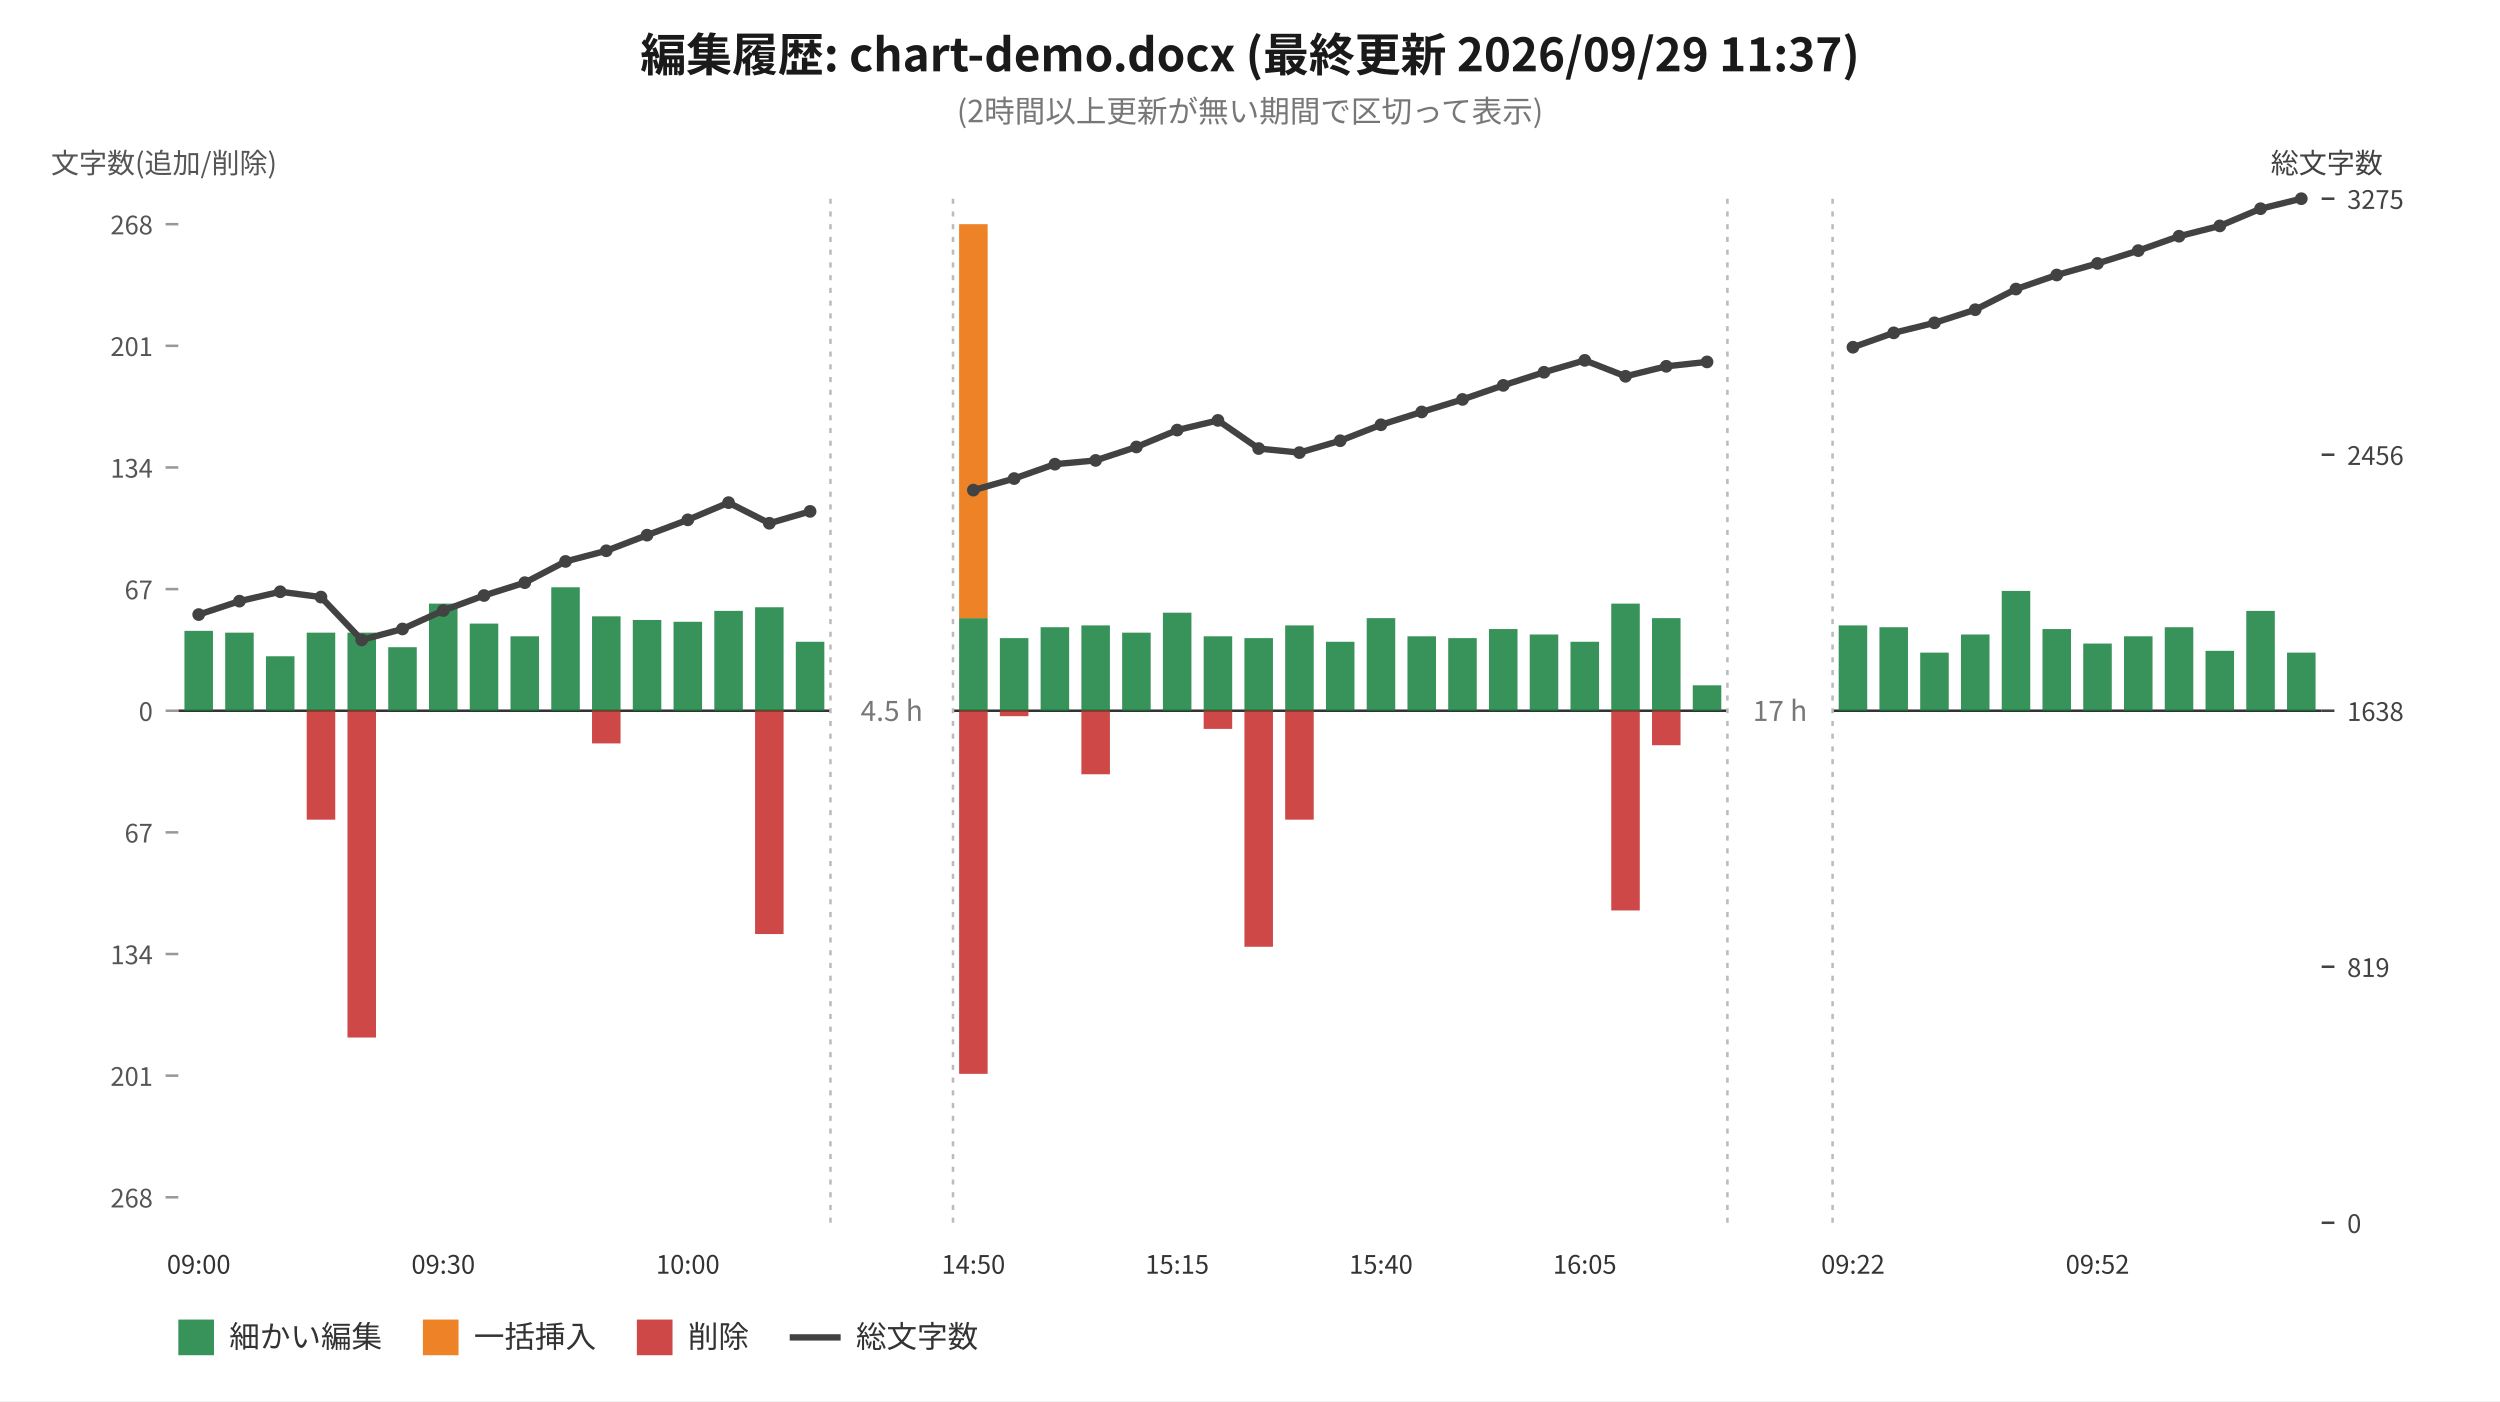
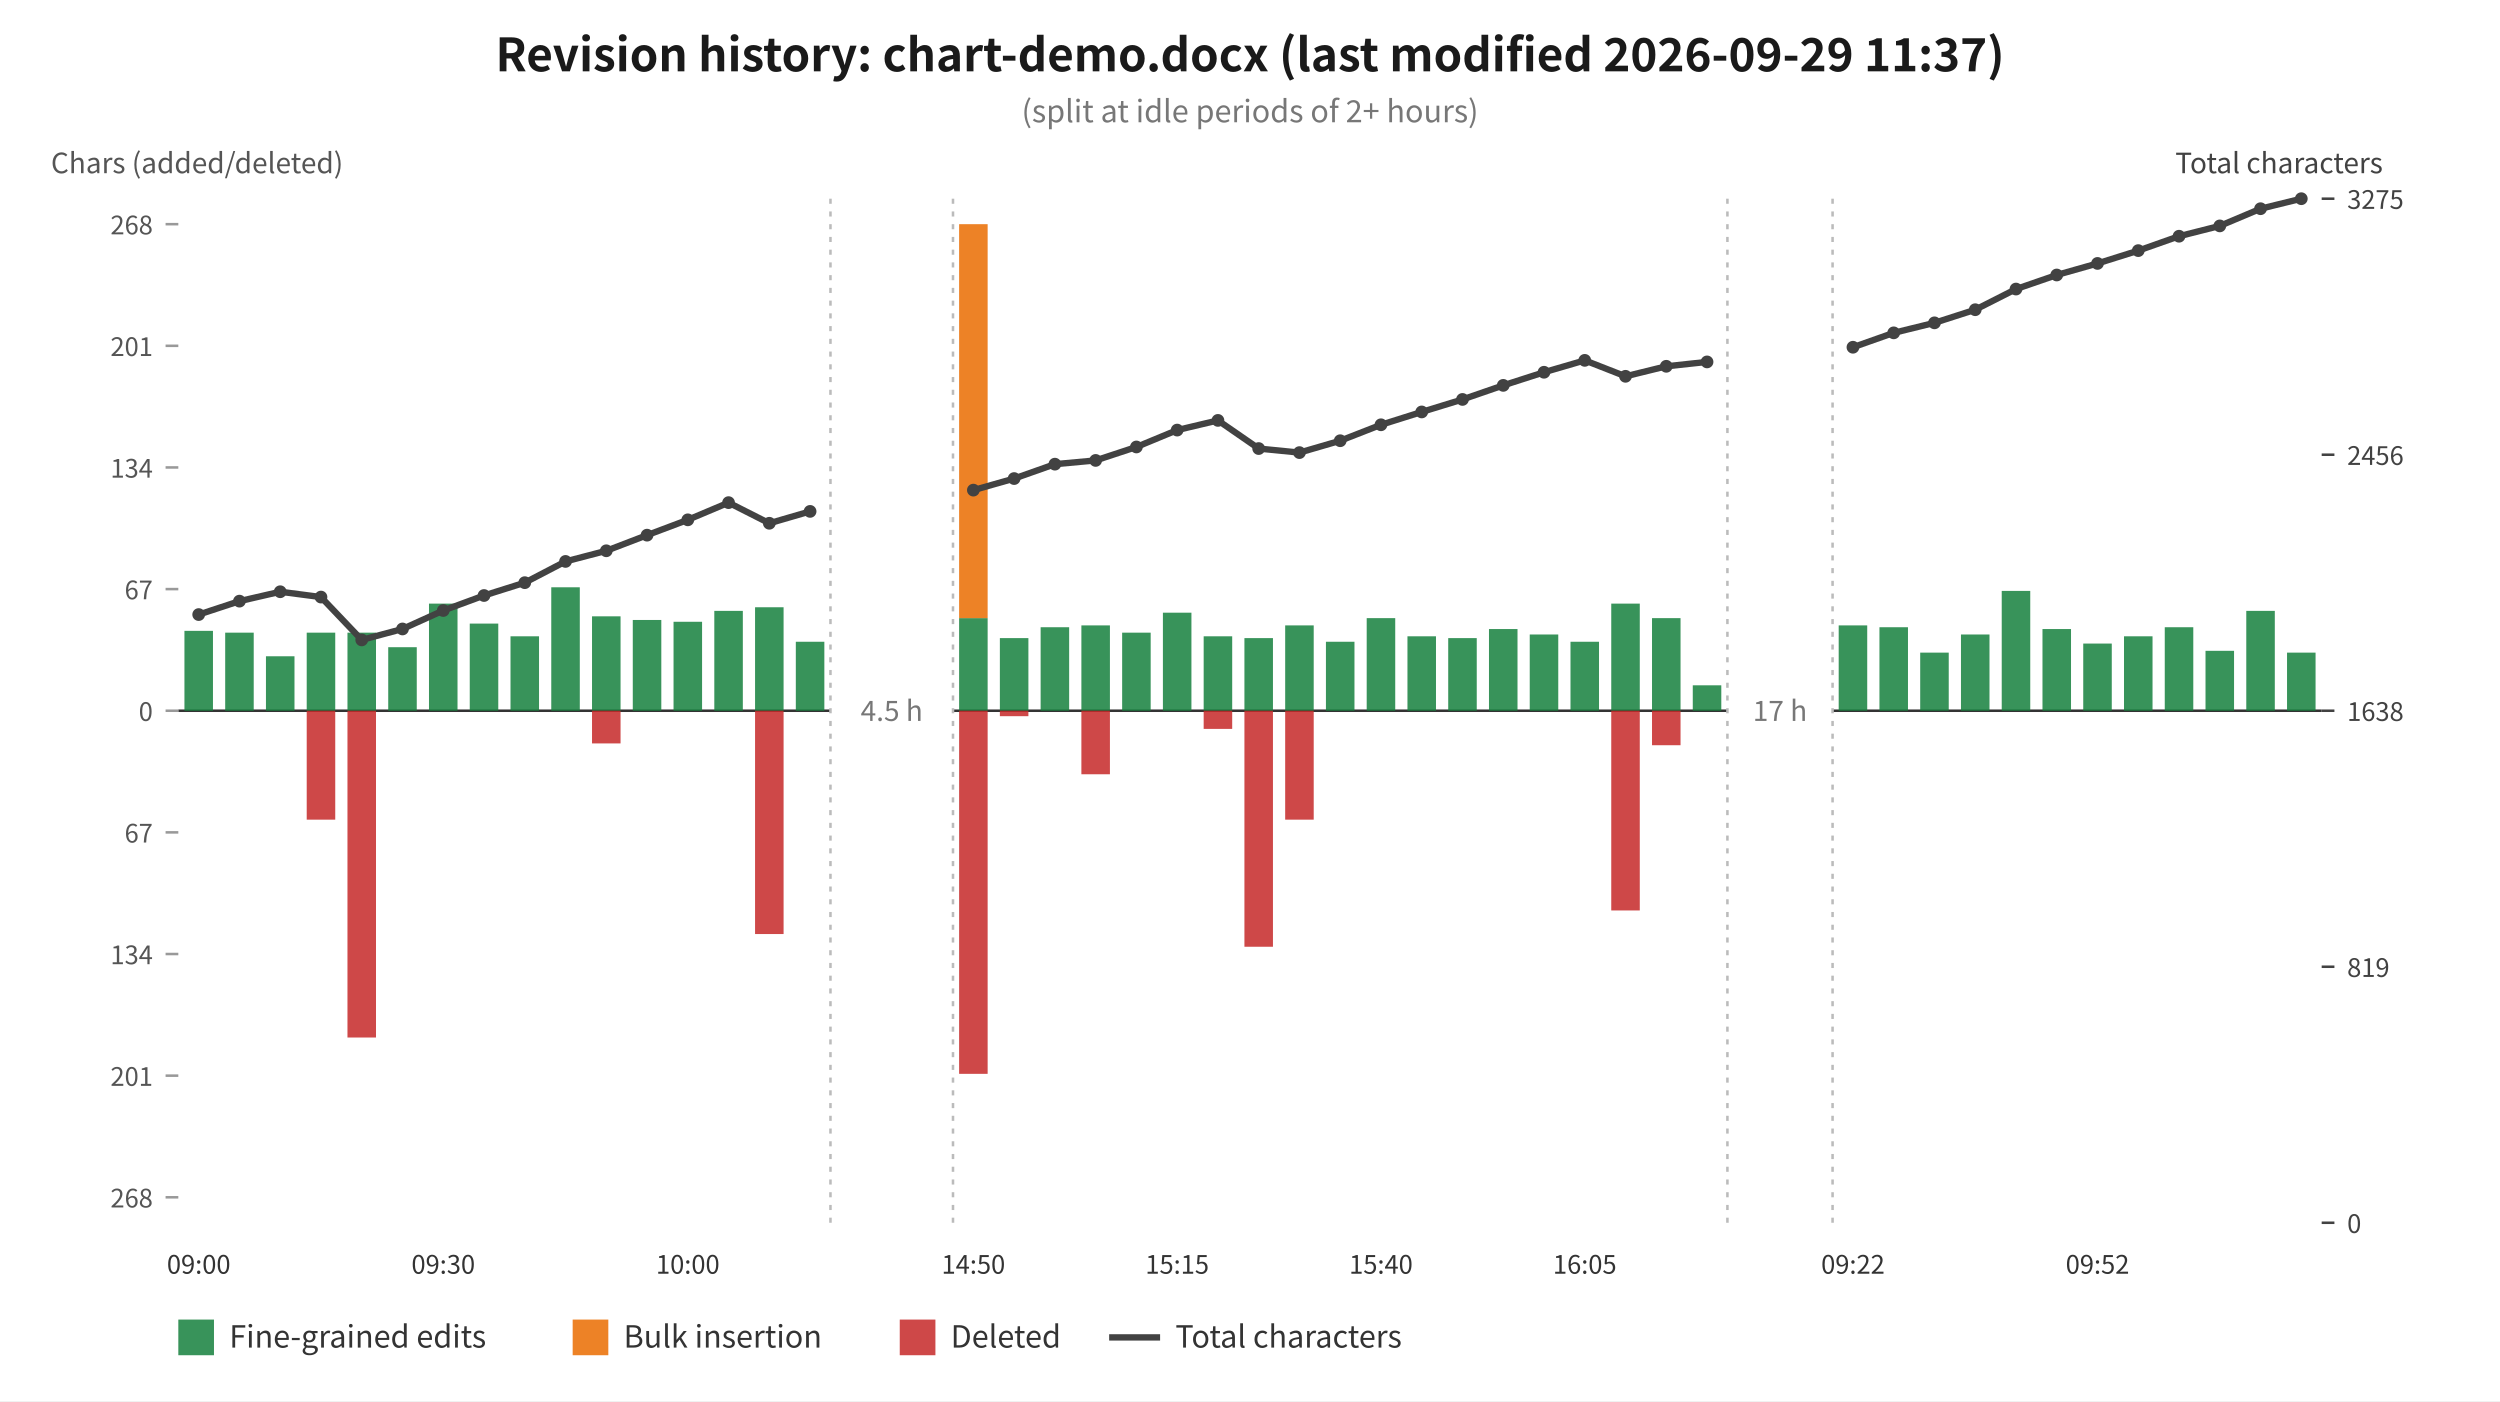
<svg xmlns="http://www.w3.org/2000/svg" width="981.38" height="550" viewBox="0 0 981.38 550" font-family="'Noto Sans CJK JP', 'Noto Sans JP', 'Yu Gothic', 'Hiragino Sans', Meiryo, 'MS PGothic', 'Helvetica Neue', Arial, sans-serif">
  <rect width="100%" height="100%" fill="#ffffff" />
-   <text x="490.69" y="28" text-anchor="middle" font-size="18" font-weight="bold" fill="#1a1a1a">編集履歴: chart-demo.docx (最終更新 2026/09/29 11:37)</text>
-   <text x="490.69" y="48" text-anchor="middle" font-size="12" fill="#777">(2時間以上更新が無い期間で区切って表示)</text>
+   <text x="490.69" y="28" text-anchor="middle" font-size="18" font-weight="bold" fill="#1a1a1a">Revision history: chart-demo.docx (last modified 2026-09-29 11:37)</text>
+   <text x="490.69" y="48" text-anchor="middle" font-size="12" fill="#777">(split at idle periods of 2+ hours)</text>
  <line x1="70.00" y1="279" x2="326.00" y2="279" stroke="#333" stroke-width="1" />
  <line x1="374.10" y1="279" x2="678.10" y2="279" stroke="#333" stroke-width="1" />
  <line x1="719.38" y1="279" x2="911.38" y2="279" stroke="#333" stroke-width="1" />
  <line x1="65" y1="470.00" x2="70" y2="470.00" stroke="#999" />
  <text x="60" y="474.00" font-size="10" fill="#555" text-anchor="end">268</text>
  <line x1="65" y1="422.25" x2="70" y2="422.25" stroke="#999" />
  <text x="60" y="426.25" font-size="10" fill="#555" text-anchor="end">201</text>
  <line x1="65" y1="374.50" x2="70" y2="374.50" stroke="#999" />
  <text x="60" y="378.50" font-size="10" fill="#555" text-anchor="end">134</text>
  <line x1="65" y1="326.75" x2="70" y2="326.75" stroke="#999" />
  <text x="60" y="330.75" font-size="10" fill="#555" text-anchor="end">67</text>
  <line x1="65" y1="279.00" x2="70" y2="279.00" stroke="#999" />
  <text x="60" y="283.00" font-size="10" fill="#555" text-anchor="end">0</text>
  <line x1="65" y1="231.25" x2="70" y2="231.25" stroke="#999" />
  <text x="60" y="235.25" font-size="10" fill="#555" text-anchor="end">67</text>
  <line x1="65" y1="183.50" x2="70" y2="183.50" stroke="#999" />
  <text x="60" y="187.50" font-size="10" fill="#555" text-anchor="end">134</text>
  <line x1="65" y1="135.75" x2="70" y2="135.75" stroke="#999" />
  <text x="60" y="139.75" font-size="10" fill="#555" text-anchor="end">201</text>
  <line x1="65" y1="88.00" x2="70" y2="88.00" stroke="#999" />
  <text x="60" y="92.00" font-size="10" fill="#555" text-anchor="end">268</text>
  <line x1="911.38" y1="480.00" x2="916.38" y2="480.00" stroke="#424242" />
  <text x="921.38" y="484.00" font-size="10" fill="#424242" text-anchor="start">0</text>
  <line x1="911.38" y1="379.50" x2="916.38" y2="379.50" stroke="#424242" />
  <text x="921.38" y="383.50" font-size="10" fill="#424242" text-anchor="start">819</text>
  <line x1="911.38" y1="279.00" x2="916.38" y2="279.00" stroke="#424242" />
  <text x="921.38" y="283.00" font-size="10" fill="#424242" text-anchor="start">1638</text>
  <line x1="911.38" y1="178.50" x2="916.38" y2="178.50" stroke="#424242" />
  <text x="921.38" y="182.50" font-size="10" fill="#424242" text-anchor="start">2456</text>
  <line x1="911.38" y1="78.00" x2="916.38" y2="78.00" stroke="#424242" />
  <text x="921.38" y="82.00" font-size="10" fill="#424242" text-anchor="start">3275</text>
  <line x1="326.00" y1="78" x2="326.00" y2="480.00" stroke="#bbb" stroke-dasharray="2,3" />
  <line x1="374.10" y1="78" x2="374.10" y2="480.00" stroke="#bbb" stroke-dasharray="2,3" />
  <rect x="330.00" y="271.00" width="40.10" height="16" fill="#ffffff" fill-opacity="0.85" />
  <text x="350.05" y="283.00" font-size="11" fill="#777" text-anchor="middle">4.5 h</text>
  <line x1="678.10" y1="78" x2="678.10" y2="480.00" stroke="#bbb" stroke-dasharray="2,3" />
  <line x1="719.38" y1="78" x2="719.38" y2="480.00" stroke="#bbb" stroke-dasharray="2,3" />
  <rect x="682.10" y="271.00" width="33.28" height="16" fill="#ffffff" fill-opacity="0.85" />
  <text x="698.74" y="283.00" font-size="11" fill="#777" text-anchor="middle">17 h</text>
  <g>
    <rect x="72.40" y="247.64" width="11.20" height="31.36" fill="rgb(22,128,61)" fill-opacity="0.85" />
    <rect x="88.40" y="248.35" width="11.20" height="30.65" fill="rgb(22,128,61)" fill-opacity="0.85" />
    <rect x="104.40" y="257.62" width="11.20" height="21.38" fill="rgb(22,128,61)" fill-opacity="0.85" />
    <rect x="120.40" y="248.35" width="11.20" height="30.65" fill="rgb(22,128,61)" fill-opacity="0.85" />
    <rect x="120.40" y="279.00" width="11.20" height="42.76" fill="rgb(198,40,40)" fill-opacity="0.85" />
    <rect x="136.40" y="248.35" width="11.20" height="30.65" fill="rgb(22,128,61)" fill-opacity="0.85" />
    <rect x="136.40" y="279.00" width="11.20" height="128.28" fill="rgb(198,40,40)" fill-opacity="0.85" />
    <rect x="152.40" y="254.06" width="11.20" height="24.94" fill="rgb(22,128,61)" fill-opacity="0.85" />
    <rect x="168.40" y="236.95" width="11.20" height="42.05" fill="rgb(22,128,61)" fill-opacity="0.85" />
    <rect x="184.40" y="244.79" width="11.20" height="34.21" fill="rgb(22,128,61)" fill-opacity="0.85" />
    <rect x="200.40" y="249.78" width="11.20" height="29.22" fill="rgb(22,128,61)" fill-opacity="0.85" />
    <rect x="216.40" y="230.54" width="11.20" height="48.46" fill="rgb(22,128,61)" fill-opacity="0.85" />
    <rect x="232.40" y="241.94" width="11.20" height="37.06" fill="rgb(22,128,61)" fill-opacity="0.85" />
    <rect x="232.40" y="279.00" width="11.20" height="12.83" fill="rgb(198,40,40)" fill-opacity="0.85" />
    <rect x="248.40" y="243.37" width="11.20" height="35.63" fill="rgb(22,128,61)" fill-opacity="0.85" />
    <rect x="264.40" y="244.08" width="11.20" height="34.92" fill="rgb(22,128,61)" fill-opacity="0.85" />
    <rect x="280.40" y="239.80" width="11.20" height="39.20" fill="rgb(22,128,61)" fill-opacity="0.85" />
    <rect x="296.40" y="238.38" width="11.20" height="40.62" fill="rgb(22,128,61)" fill-opacity="0.85" />
    <rect x="296.40" y="279.00" width="11.20" height="87.66" fill="rgb(198,40,40)" fill-opacity="0.85" />
    <rect x="312.40" y="251.92" width="11.20" height="27.08" fill="rgb(22,128,61)" fill-opacity="0.85" />
  </g>
  <polyline points="78.00,241.25 94.00,235.98 110.00,232.29 126.00,234.38 142.00,251.20 158.00,246.90 174.00,239.66 190.00,233.77 206.00,228.73 222.00,220.39 238.00,216.21 254.00,210.08 270.00,204.06 286.00,197.31 302.00,205.41 318.00,200.75" fill="none" stroke="#424242" stroke-width="2.5" />
  <g fill="#424242">
    <circle cx="78.00" cy="241.25" r="2.5" />
    <circle cx="94.00" cy="235.98" r="2.5" />
    <circle cx="110.00" cy="232.29" r="2.5" />
    <circle cx="126.00" cy="234.38" r="2.5" />
    <circle cx="142.00" cy="251.20" r="2.5" />
    <circle cx="158.00" cy="246.90" r="2.5" />
    <circle cx="174.00" cy="239.66" r="2.5" />
    <circle cx="190.00" cy="233.77" r="2.5" />
    <circle cx="206.00" cy="228.73" r="2.5" />
    <circle cx="222.00" cy="220.39" r="2.5" />
    <circle cx="238.00" cy="216.21" r="2.5" />
    <circle cx="254.00" cy="210.08" r="2.5" />
    <circle cx="270.00" cy="204.06" r="2.5" />
    <circle cx="286.00" cy="197.31" r="2.5" />
    <circle cx="302.00" cy="205.41" r="2.5" />
    <circle cx="318.00" cy="200.75" r="2.5" />
  </g>
  <text x="78.00" y="500.00" font-size="10" fill="#333" text-anchor="middle">09:00</text>
  <text x="174.00" y="500.00" font-size="10" fill="#333" text-anchor="middle">09:30</text>
  <text x="270.00" y="500.00" font-size="10" fill="#333" text-anchor="middle">10:00</text>
  <g>
    <rect x="376.50" y="242.65" width="11.20" height="36.35" fill="rgb(22,128,61)" fill-opacity="0.85" />
    <rect x="376.50" y="88.00" width="11.20" height="154.65" fill="rgb(234,108,0)" fill-opacity="0.85" />
    <rect x="376.50" y="279.00" width="11.20" height="142.54" fill="rgb(198,40,40)" fill-opacity="0.85" />
    <rect x="392.50" y="250.49" width="11.20" height="28.51" fill="rgb(22,128,61)" fill-opacity="0.85" />
    <rect x="392.50" y="279.00" width="11.20" height="2.14" fill="rgb(198,40,40)" fill-opacity="0.85" />
    <rect x="408.50" y="246.22" width="11.20" height="32.78" fill="rgb(22,128,61)" fill-opacity="0.85" />
    <rect x="424.50" y="245.50" width="11.20" height="33.50" fill="rgb(22,128,61)" fill-opacity="0.85" />
    <rect x="424.50" y="279.00" width="11.20" height="24.94" fill="rgb(198,40,40)" fill-opacity="0.85" />
    <rect x="440.50" y="248.35" width="11.20" height="30.65" fill="rgb(22,128,61)" fill-opacity="0.85" />
    <rect x="456.50" y="240.51" width="11.20" height="38.49" fill="rgb(22,128,61)" fill-opacity="0.85" />
    <rect x="472.50" y="249.78" width="11.20" height="29.22" fill="rgb(22,128,61)" fill-opacity="0.85" />
    <rect x="472.50" y="279.00" width="11.20" height="7.13" fill="rgb(198,40,40)" fill-opacity="0.85" />
    <rect x="488.50" y="250.49" width="11.20" height="28.51" fill="rgb(22,128,61)" fill-opacity="0.85" />
    <rect x="488.50" y="279.00" width="11.20" height="92.65" fill="rgb(198,40,40)" fill-opacity="0.85" />
    <rect x="504.50" y="245.50" width="11.20" height="33.50" fill="rgb(22,128,61)" fill-opacity="0.85" />
    <rect x="504.50" y="279.00" width="11.20" height="42.76" fill="rgb(198,40,40)" fill-opacity="0.85" />
    <rect x="520.50" y="251.92" width="11.20" height="27.08" fill="rgb(22,128,61)" fill-opacity="0.85" />
    <rect x="536.50" y="242.65" width="11.20" height="36.35" fill="rgb(22,128,61)" fill-opacity="0.85" />
    <rect x="552.50" y="249.78" width="11.20" height="29.22" fill="rgb(22,128,61)" fill-opacity="0.85" />
    <rect x="568.50" y="250.49" width="11.20" height="28.51" fill="rgb(22,128,61)" fill-opacity="0.85" />
    <rect x="584.50" y="246.93" width="11.20" height="32.07" fill="rgb(22,128,61)" fill-opacity="0.85" />
    <rect x="600.50" y="249.07" width="11.20" height="29.93" fill="rgb(22,128,61)" fill-opacity="0.85" />
    <rect x="616.50" y="251.92" width="11.20" height="27.08" fill="rgb(22,128,61)" fill-opacity="0.85" />
    <rect x="632.50" y="236.95" width="11.20" height="42.05" fill="rgb(22,128,61)" fill-opacity="0.85" />
    <rect x="632.50" y="279.00" width="11.20" height="78.40" fill="rgb(198,40,40)" fill-opacity="0.85" />
    <rect x="648.50" y="242.65" width="11.20" height="36.35" fill="rgb(22,128,61)" fill-opacity="0.85" />
    <rect x="648.50" y="279.00" width="11.20" height="13.54" fill="rgb(198,40,40)" fill-opacity="0.85" />
    <rect x="664.50" y="269.02" width="11.20" height="9.98" fill="rgb(22,128,61)" fill-opacity="0.85" />
  </g>
  <polyline points="382.10,192.40 398.10,187.86 414.10,182.21 430.10,180.74 446.10,175.46 462.10,168.83 478.10,165.03 494.10,176.08 510.10,177.67 526.10,173.01 542.10,166.75 558.10,161.71 574.10,156.80 590.10,151.28 606.10,146.13 622.10,141.46 638.10,147.72 654.10,143.79 670.10,142.07" fill="none" stroke="#424242" stroke-width="2.5" />
  <g fill="#424242">
    <circle cx="382.10" cy="192.40" r="2.5" />
    <circle cx="398.10" cy="187.86" r="2.5" />
    <circle cx="414.10" cy="182.21" r="2.5" />
    <circle cx="430.10" cy="180.74" r="2.5" />
    <circle cx="446.10" cy="175.46" r="2.5" />
    <circle cx="462.10" cy="168.83" r="2.5" />
    <circle cx="478.10" cy="165.03" r="2.5" />
    <circle cx="494.10" cy="176.08" r="2.5" />
    <circle cx="510.10" cy="177.67" r="2.5" />
    <circle cx="526.10" cy="173.01" r="2.5" />
    <circle cx="542.10" cy="166.75" r="2.5" />
    <circle cx="558.10" cy="161.71" r="2.5" />
    <circle cx="574.10" cy="156.80" r="2.5" />
    <circle cx="590.10" cy="151.28" r="2.5" />
    <circle cx="606.10" cy="146.13" r="2.5" />
    <circle cx="622.10" cy="141.46" r="2.5" />
    <circle cx="638.10" cy="147.72" r="2.5" />
    <circle cx="654.10" cy="143.79" r="2.5" />
    <circle cx="670.10" cy="142.07" r="2.5" />
  </g>
  <text x="382.10" y="500.00" font-size="10" fill="#333" text-anchor="middle">14:50</text>
  <text x="462.10" y="500.00" font-size="10" fill="#333" text-anchor="middle">15:15</text>
  <text x="542.10" y="500.00" font-size="10" fill="#333" text-anchor="middle">15:40</text>
  <text x="622.10" y="500.00" font-size="10" fill="#333" text-anchor="middle">16:05</text>
  <g>
    <rect x="721.78" y="245.50" width="11.20" height="33.50" fill="rgb(22,128,61)" fill-opacity="0.85" />
    <rect x="737.78" y="246.22" width="11.20" height="32.78" fill="rgb(22,128,61)" fill-opacity="0.85" />
    <rect x="753.78" y="256.19" width="11.20" height="22.81" fill="rgb(22,128,61)" fill-opacity="0.85" />
    <rect x="769.78" y="249.07" width="11.20" height="29.93" fill="rgb(22,128,61)" fill-opacity="0.85" />
    <rect x="785.78" y="231.96" width="11.20" height="47.04" fill="rgb(22,128,61)" fill-opacity="0.85" />
    <rect x="801.78" y="246.93" width="11.20" height="32.07" fill="rgb(22,128,61)" fill-opacity="0.85" />
    <rect x="817.78" y="252.63" width="11.20" height="26.37" fill="rgb(22,128,61)" fill-opacity="0.85" />
    <rect x="833.78" y="249.78" width="11.20" height="29.22" fill="rgb(22,128,61)" fill-opacity="0.85" />
    <rect x="849.78" y="246.22" width="11.20" height="32.78" fill="rgb(22,128,61)" fill-opacity="0.85" />
    <rect x="865.78" y="255.48" width="11.20" height="23.52" fill="rgb(22,128,61)" fill-opacity="0.85" />
    <rect x="881.78" y="239.80" width="11.20" height="39.20" fill="rgb(22,128,61)" fill-opacity="0.85" />
    <rect x="897.78" y="256.19" width="11.20" height="22.81" fill="rgb(22,128,61)" fill-opacity="0.85" />
  </g>
  <polyline points="727.38,136.31 743.38,130.66 759.38,126.73 775.38,121.58 791.38,113.47 807.38,107.95 823.38,103.41 839.38,98.38 855.38,92.73 871.38,88.68 887.38,81.93 903.38,78.00" fill="none" stroke="#424242" stroke-width="2.5" />
  <g fill="#424242">
    <circle cx="727.38" cy="136.31" r="2.5" />
    <circle cx="743.38" cy="130.66" r="2.5" />
    <circle cx="759.38" cy="126.73" r="2.5" />
    <circle cx="775.38" cy="121.58" r="2.5" />
    <circle cx="791.38" cy="113.47" r="2.5" />
    <circle cx="807.38" cy="107.95" r="2.5" />
    <circle cx="823.38" cy="103.41" r="2.5" />
    <circle cx="839.38" cy="98.38" r="2.5" />
    <circle cx="855.38" cy="92.73" r="2.5" />
    <circle cx="871.38" cy="88.68" r="2.5" />
    <circle cx="887.38" cy="81.93" r="2.5" />
    <circle cx="903.38" cy="78.00" r="2.5" />
  </g>
  <text x="727.38" y="500.00" font-size="10" fill="#333" text-anchor="middle">09:22</text>
  <text x="823.38" y="500.00" font-size="10" fill="#333" text-anchor="middle">09:52</text>
-   <text x="20" y="68" font-size="11" fill="#555">文字数(追加/削除)</text>
-   <text x="891.38" y="68" font-size="11" fill="#424242">総文字数</text>
+   <text x="20" y="68" font-size="11" fill="#555">Chars (added/deleted)</text>
+   <text x="935.38" y="68" font-size="11" fill="#424242" text-anchor="end">Total characters</text>
  <g transform="translate(70, 528)">
    <rect x="0" y="-10" width="14" height="14" fill="rgb(22,128,61)" fill-opacity="0.85" />
-     <text x="20" y="1" font-size="12" fill="#333">細かい編集</text>
-     <rect x="96" y="-10" width="14" height="14" fill="rgb(234,108,0)" fill-opacity="0.85" />
-     <text x="116" y="1" font-size="12" fill="#333">一括挿入</text>
-     <rect x="180" y="-10" width="14" height="14" fill="rgb(198,40,40)" fill-opacity="0.85" />
-     <text x="200" y="1" font-size="12" fill="#333">削除</text>
-     <line x1="240" y1="-3" x2="260" y2="-3" stroke="#424242" stroke-width="2.5" />
-     <text x="266" y="1" font-size="12" fill="#333">総文字数</text>
+     <text x="20" y="1" font-size="12" fill="#333">Fine-grained edits</text>
+     <rect x="154.8" y="-10" width="14" height="14" fill="rgb(234,108,0)" fill-opacity="0.85" />
+     <text x="174.8" y="1" font-size="12" fill="#333">Bulk insertion</text>
+     <rect x="283.2" y="-10" width="14" height="14" fill="rgb(198,40,40)" fill-opacity="0.85" />
+     <text x="303.2" y="1" font-size="12" fill="#333">Deleted</text>
+     <line x1="365.4" y1="-3" x2="385.4" y2="-3" stroke="#424242" stroke-width="2.5" />
+     <text x="391.4" y="1" font-size="12" fill="#333">Total characters</text>
  </g>
</svg>
